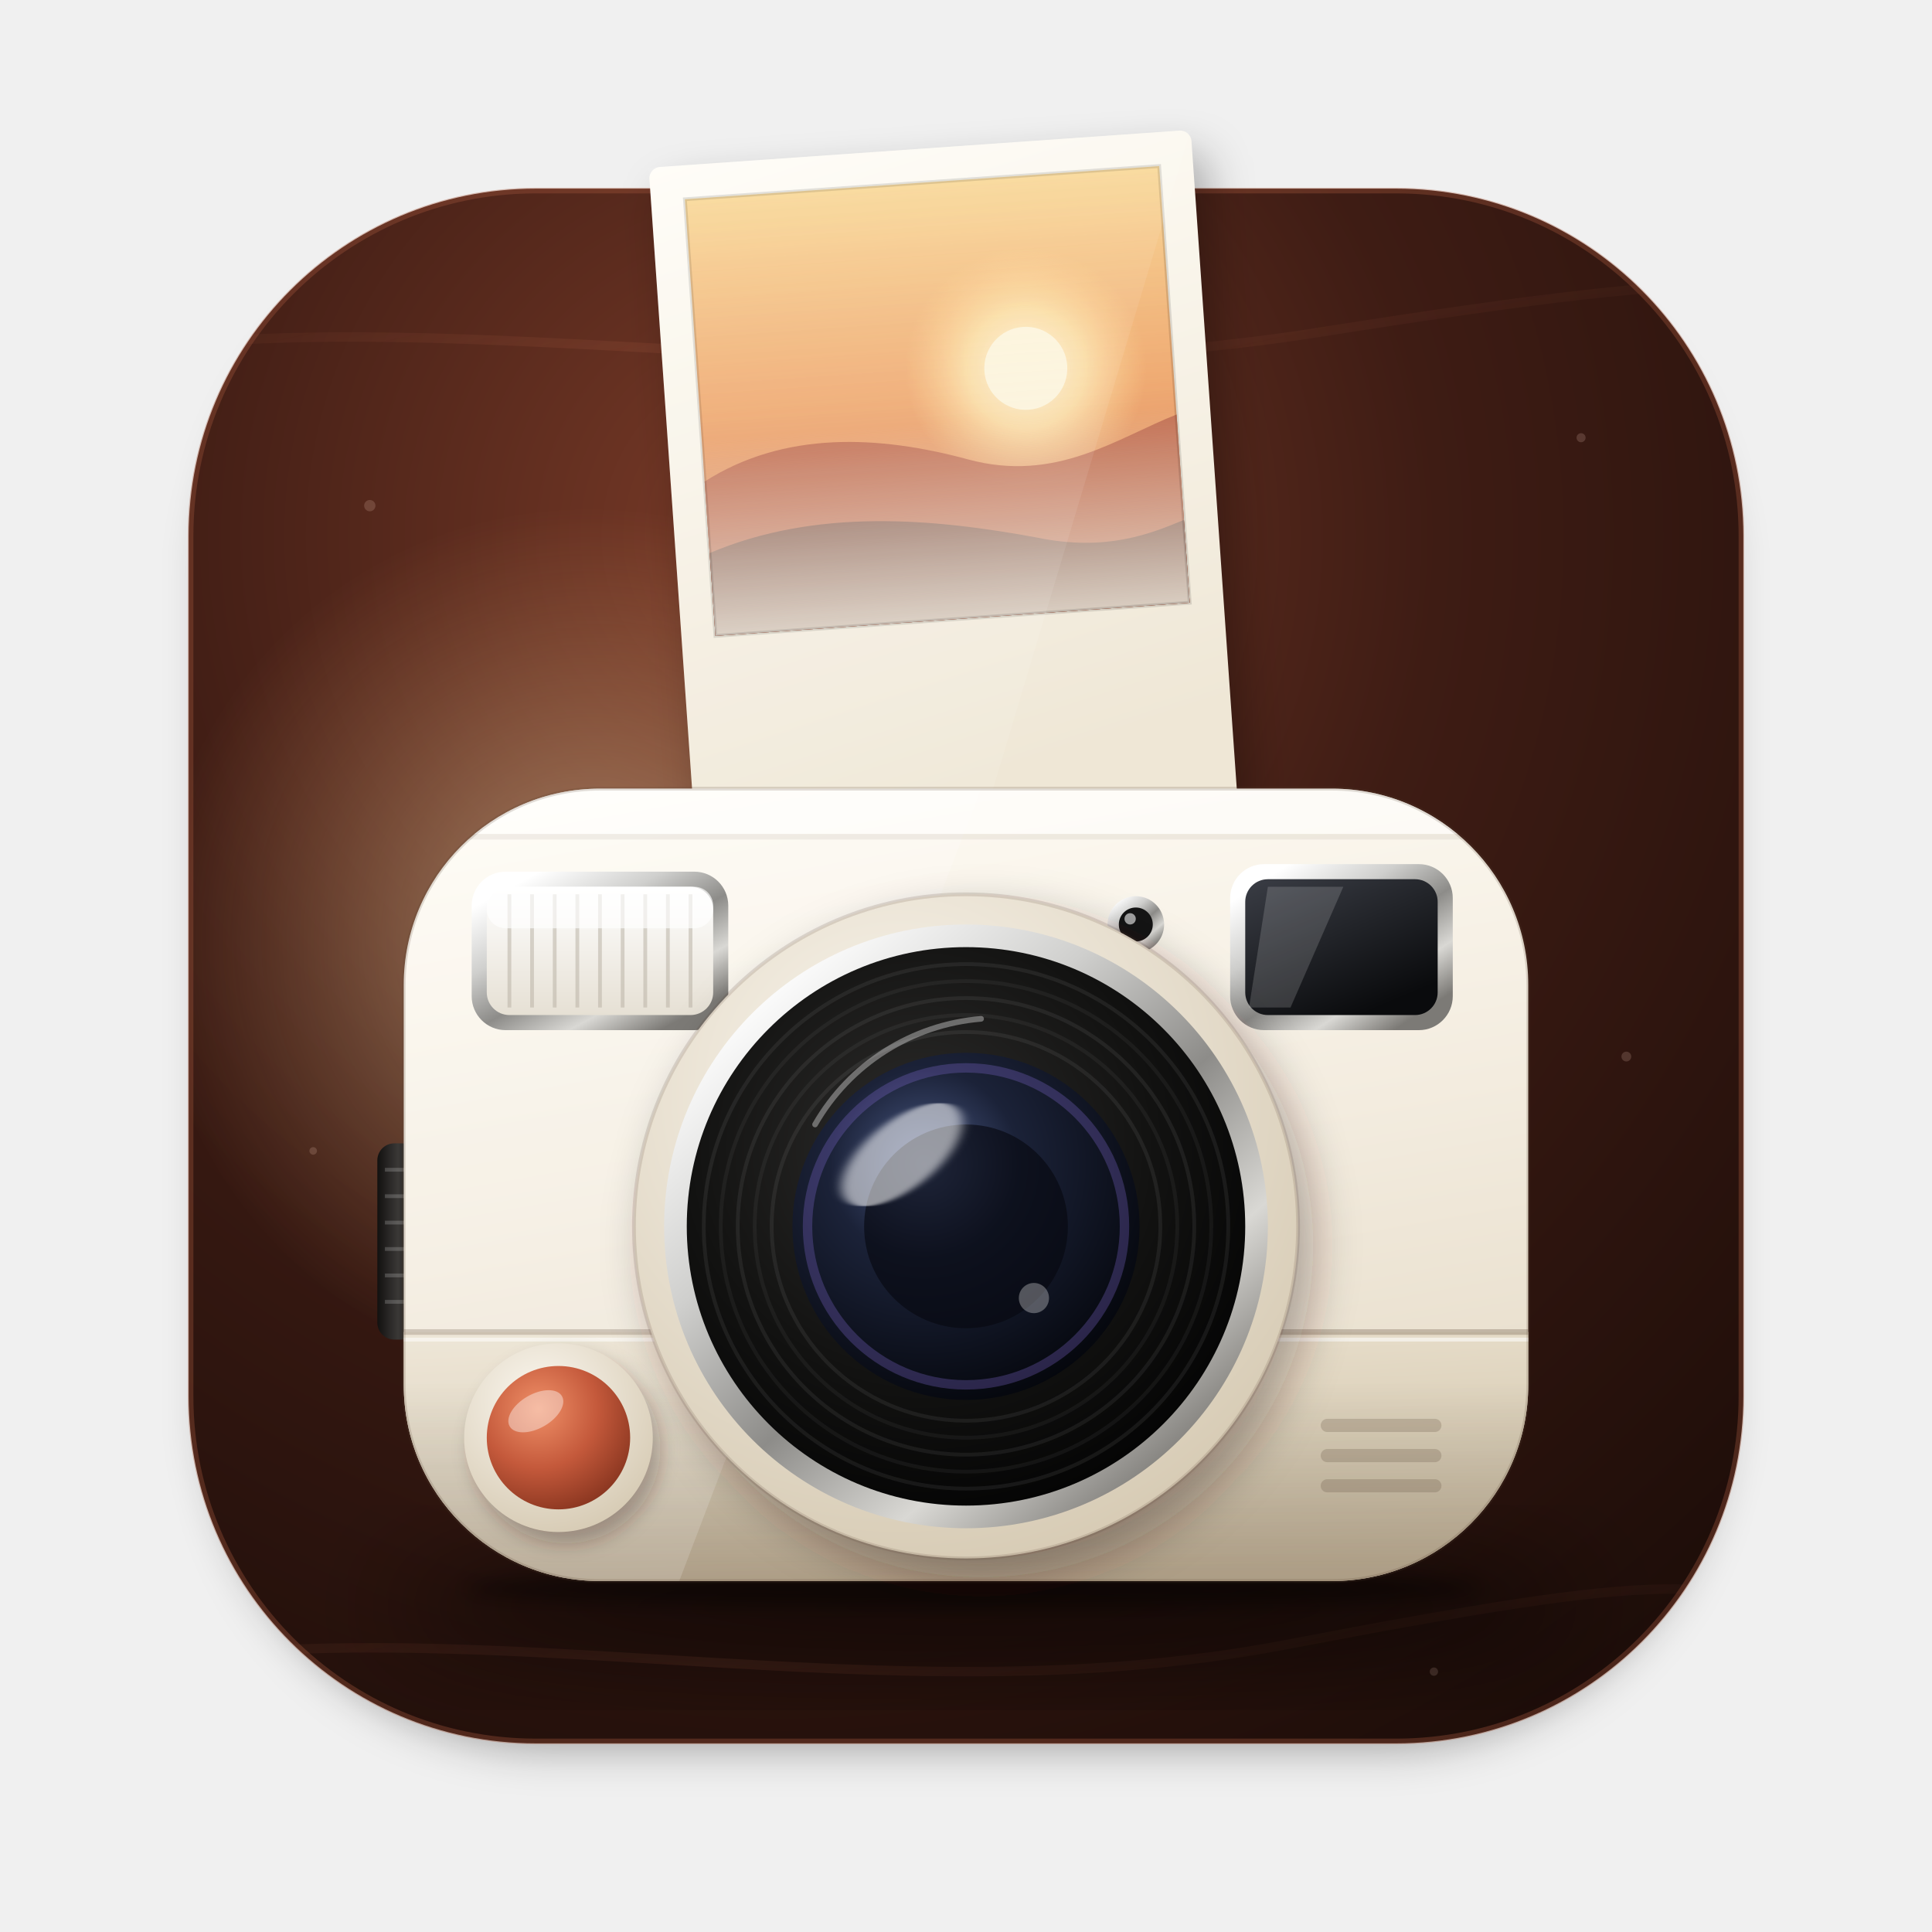
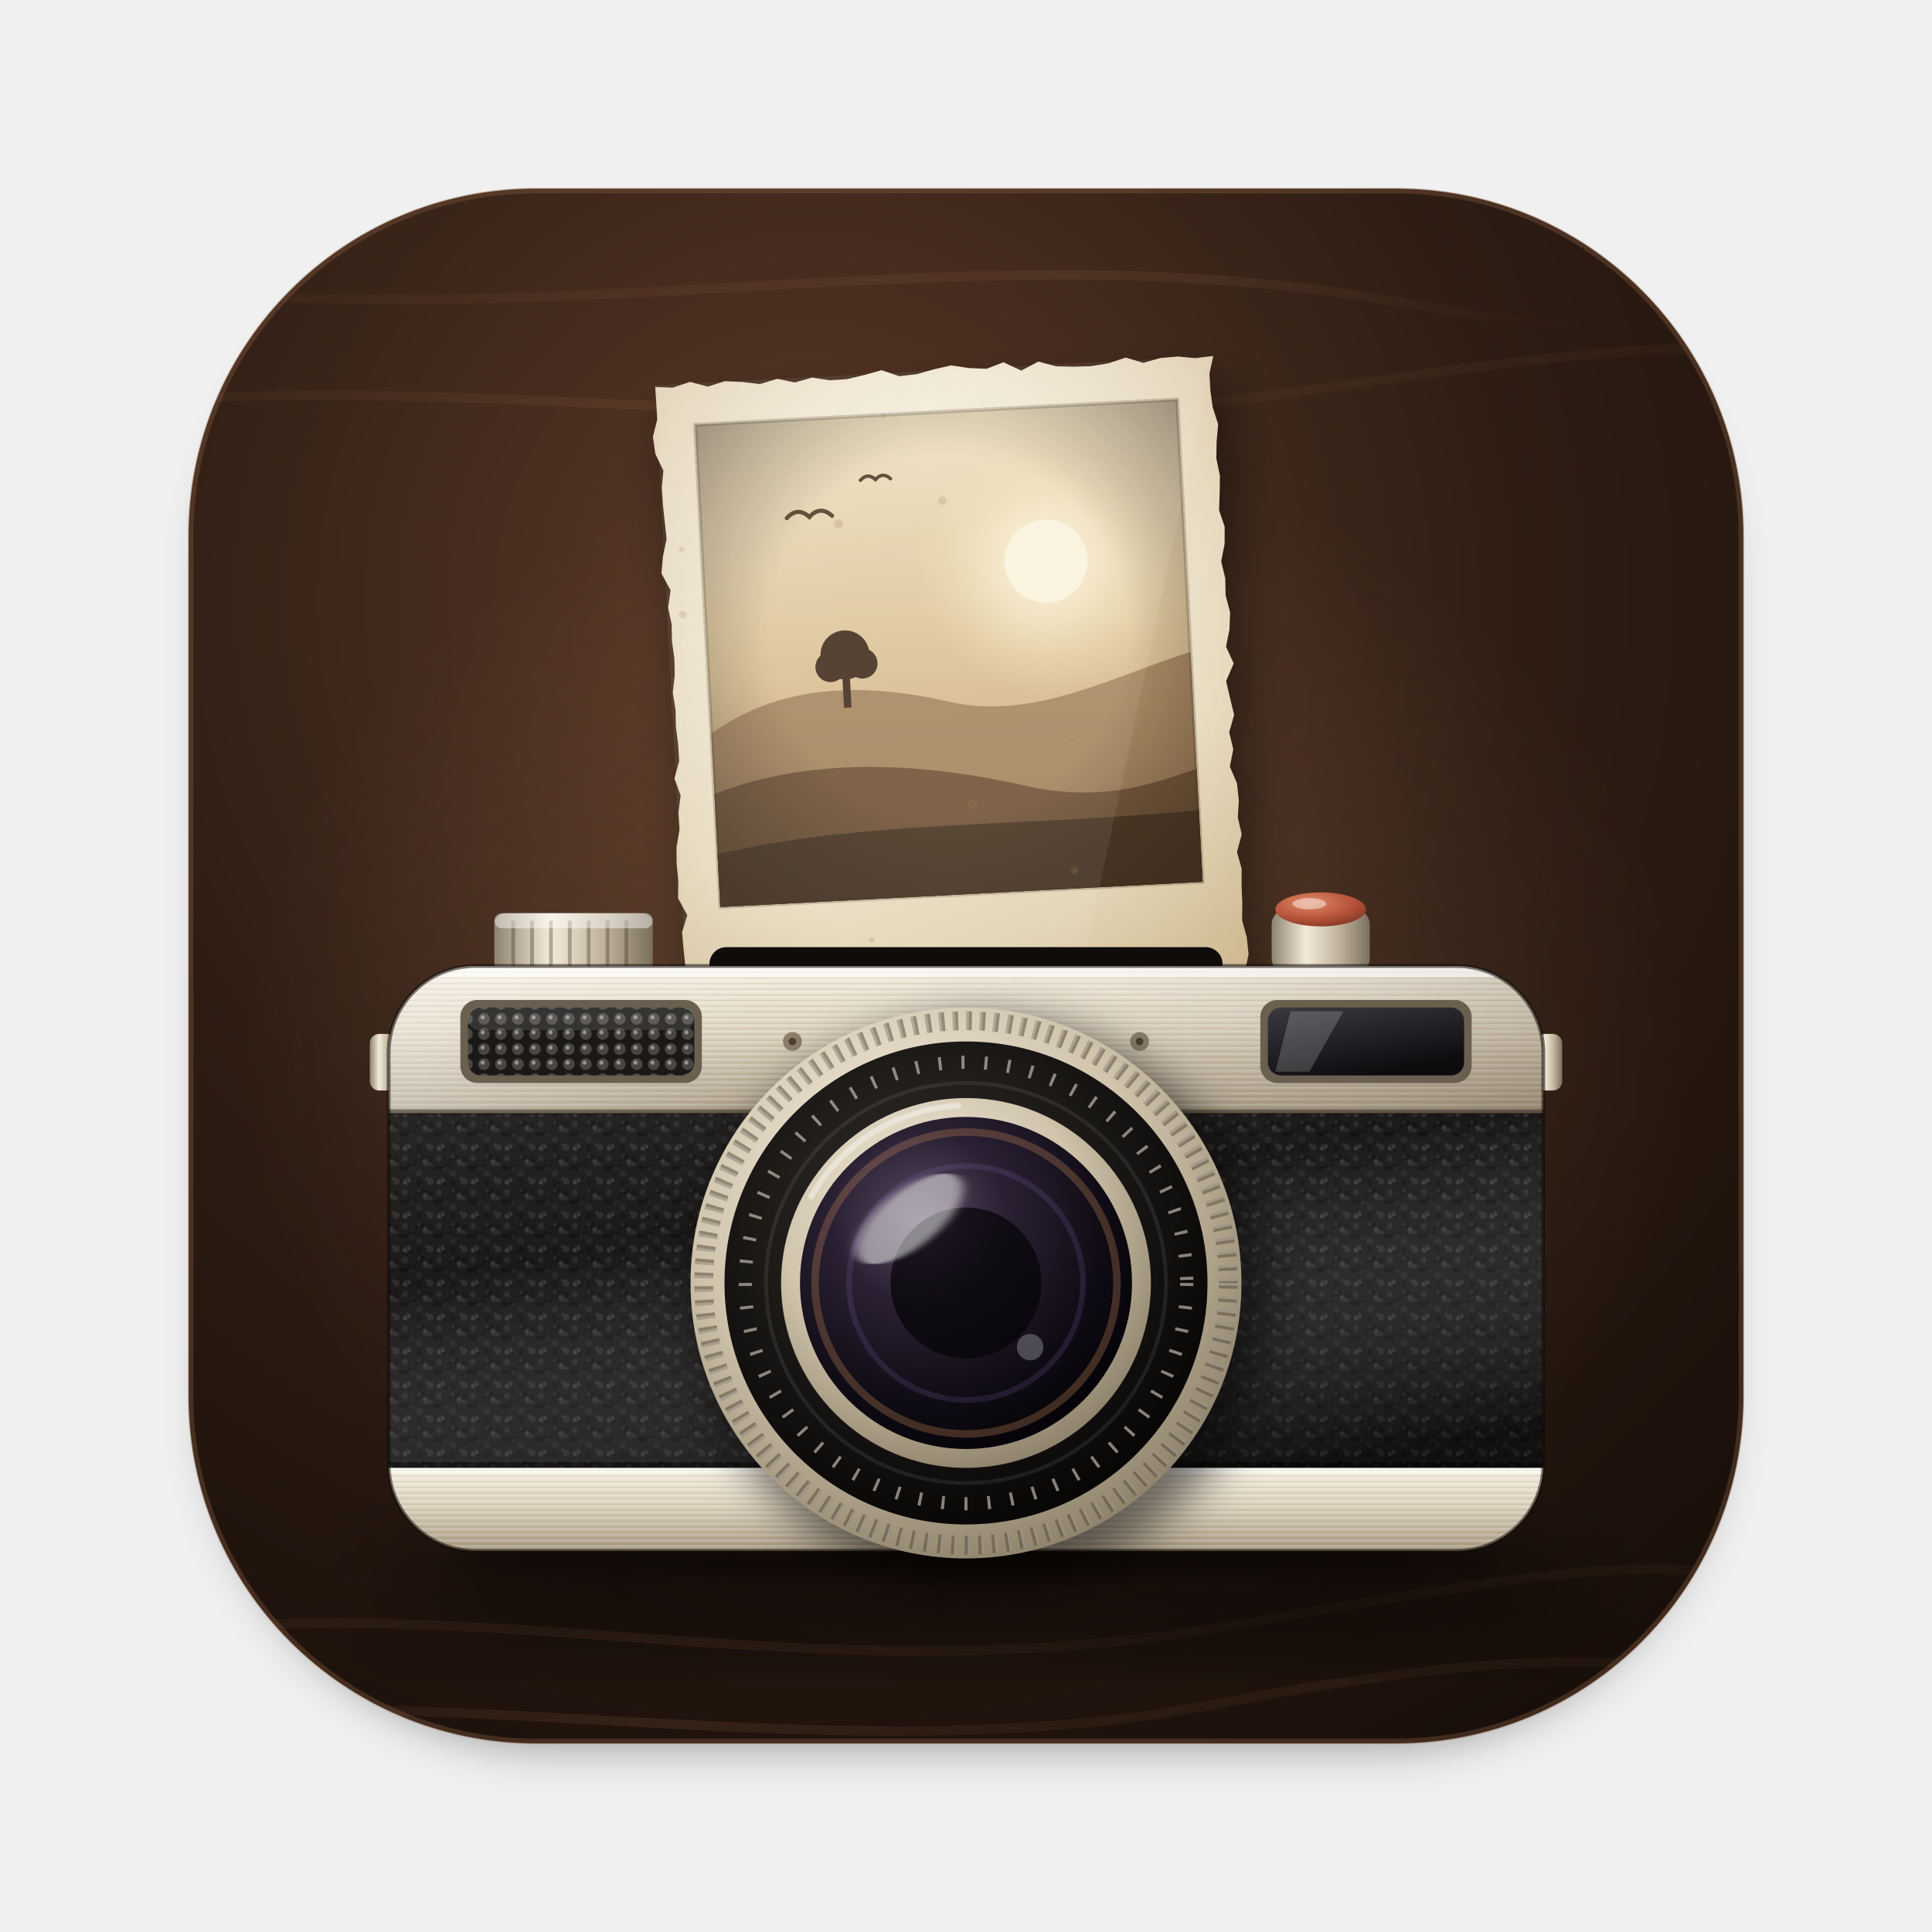
<svg xmlns="http://www.w3.org/2000/svg" viewBox="0 0 1024 1024" width="1024" height="1024">
  <defs>
-     <radialGradient id="room" cx="38%" cy="22%" r="95%">
-       <stop offset="0" stop-color="#7a3b28" />
-       <stop offset="0.45" stop-color="#3e1c14" />
-       <stop offset="1" stop-color="#1b0c08" />
-     </radialGradient>
-     <radialGradient id="flashGlow" cx="50%" cy="50%" r="50%">
-       <stop offset="0" stop-color="#fff6e4" stop-opacity="0.85" />
-       <stop offset="0.35" stop-color="#ffd9a8" stop-opacity="0.32" />
-       <stop offset="1" stop-color="#ffb980" stop-opacity="0" />
-     </radialGradient>
-     <linearGradient id="grain" x1="0" y1="0" x2="1" y2="0.2">
-       <stop offset="0" stop-color="#b8664a" stop-opacity="0" />
-       <stop offset="0.5" stop-color="#b8664a" stop-opacity="0.16" />
-       <stop offset="1" stop-color="#b8664a" stop-opacity="0" />
-     </linearGradient>
-     <linearGradient id="bodyUpper" x1="0.1" y1="0" x2="0.35" y2="1">
-       <stop offset="0" stop-color="#fffcf5" />
-       <stop offset="0.55" stop-color="#f3ecdf" />
-       <stop offset="1" stop-color="#e6dcc9" />
-     </linearGradient>
-     <linearGradient id="bodyLower" x1="0" y1="0" x2="0.2" y2="1">
-       <stop offset="0" stop-color="#ebe2d0" />
-       <stop offset="1" stop-color="#cdbfa4" />
-     </linearGradient>
-     <linearGradient id="bodyEdge" x1="0" y1="0" x2="0" y2="1">
-       <stop offset="0.75" stop-color="#000" stop-opacity="0" />
-       <stop offset="1" stop-color="#3a2418" stop-opacity="0.22" />
-     </linearGradient>
-     <linearGradient id="chrome" x1="0.15" y1="0.1" x2="0.85" y2="0.9">
-       <stop offset="0" stop-color="#ffffff" />
-       <stop offset="0.3" stop-color="#cfcfcd" />
-       <stop offset="0.55" stop-color="#8d8c89" />
-       <stop offset="0.78" stop-color="#d9d8d4" />
-       <stop offset="1" stop-color="#7c7a76" />
-     </linearGradient>
-     <radialGradient id="collar" cx="40%" cy="30%" r="75%">
-       <stop offset="0" stop-color="#fbf7ef" />
-       <stop offset="1" stop-color="#d6cab3" />
+     <radialGradient id="room" cx="40%" cy="26%" r="92%">
+       <stop offset="0" stop-color="#5c3b28" />
+       <stop offset="0.5" stop-color="#2f1d14" />
+       <stop offset="1" stop-color="#160d08" />
+     </radialGradient>
+     <linearGradient id="grain" x1="0" y1="0" x2="1" y2="0.25">
+       <stop offset="0" stop-color="#7a5236" stop-opacity="0" />
+       <stop offset="0.5" stop-color="#7a5236" stop-opacity="0.24" />
+       <stop offset="1" stop-color="#7a5236" stop-opacity="0" />
+     </linearGradient>
+     <radialGradient id="spot" cx="50%" cy="50%" r="50%">
+       <stop offset="0" stop-color="#d9a273" stop-opacity="0.22" />
+       <stop offset="1" stop-color="#d9a273" stop-opacity="0" />
+     </radialGradient>
+     <linearGradient id="champagne" x1="0" y1="0" x2="0" y2="1">
+       <stop offset="0" stop-color="#f6efe1" />
+       <stop offset="0.45" stop-color="#ddd2bd" />
+       <stop offset="1" stop-color="#a99b84" />
+     </linearGradient>
+     <linearGradient id="champagneSide" x1="0" y1="0" x2="1" y2="0">
+       <stop offset="0" stop-color="#ffffff" stop-opacity="0.35" />
+       <stop offset="0.35" stop-color="#ffffff" stop-opacity="0" />
+       <stop offset="1" stop-color="#3a2a1a" stop-opacity="0.18" />
+     </linearGradient>
+     <pattern id="brushed" width="12" height="3" patternUnits="userSpaceOnUse">
+       <rect width="12" height="1" fill="#ffffff" fill-opacity="0.16" />
+       <rect y="2" width="12" height="0.6" fill="#5a4a36" fill-opacity="0.12" />
+     </pattern>
+     <pattern id="leather" width="18" height="18" patternUnits="userSpaceOnUse">
+       <rect width="18" height="18" fill="#1c1a19" />
+       <circle cx="2.19" cy="7.96" r="0.88" fill="#ffffff" fill-opacity="0.04" />
+       <circle cx="12.05" cy="14.11" r="1.79" fill="#ffffff" fill-opacity="0.08" />
+       <circle cx="11.88" cy="2.57" r="1.77" fill="#000000" fill-opacity="0.21" />
+       <circle cx="17.15" cy="7.17" r="1.34" fill="#000000" fill-opacity="0.30" />
+       <circle cx="2.91" cy="7.77" r="1.37" fill="#ffffff" fill-opacity="0.05" />
+       <circle cx="5.73" cy="13.00" r="0.82" fill="#000000" fill-opacity="0.24" />
+       <circle cx="0.33" cy="5.97" r="1.49" fill="#000000" fill-opacity="0.19" />
+       <circle cx="17.73" cy="14.19" r="1.87" fill="#ffffff" fill-opacity="0.06" />
+       <circle cx="0.71" cy="14.02" r="1.10" fill="#ffffff" fill-opacity="0.07" />
+       <circle cx="16.41" cy="14.74" r="1.08" fill="#ffffff" fill-opacity="0.10" />
+       <circle cx="10.27" cy="12.61" r="0.90" fill="#ffffff" fill-opacity="0.08" />
+       <circle cx="7.66" cy="1.30" r="1.83" fill="#000000" fill-opacity="0.29" />
+       <circle cx="1.51" cy="15.41" r="0.87" fill="#000000" fill-opacity="0.24" />
+       <circle cx="6.10" cy="9.96" r="1.82" fill="#ffffff" fill-opacity="0.05" />
+       <circle cx="9.48" cy="4.29" r="0.92" fill="#ffffff" fill-opacity="0.04" />
+       <circle cx="3.63" cy="5.62" r="1.14" fill="#000000" fill-opacity="0.22" />
+       <circle cx="9.00" cy="3.20" r="1.18" fill="#ffffff" fill-opacity="0.06" />
+       <circle cx="0.28" cy="13.20" r="1.41" fill="#ffffff" fill-opacity="0.07" />
+       <circle cx="16.82" cy="1.91" r="1.70" fill="#ffffff" fill-opacity="0.07" />
+       <circle cx="15.02" cy="7.08" r="1.36" fill="#000000" fill-opacity="0.32" />
+       <circle cx="6.17" cy="14.98" r="1.58" fill="#000000" fill-opacity="0.24" />
+       <circle cx="6.26" cy="0.98" r="0.94" fill="#ffffff" fill-opacity="0.08" />
+       <circle cx="4.60" cy="2.94" r="0.89" fill="#000000" fill-opacity="0.30" />
+       <circle cx="12.07" cy="5.07" r="1.07" fill="#ffffff" fill-opacity="0.07" />
+       <circle cx="2.84" cy="8.02" r="1.09" fill="#000000" fill-opacity="0.32" />
+       <circle cx="9.85" cy="4.40" r="1.86" fill="#ffffff" fill-opacity="0.06" />
+     </pattern>
+     <linearGradient id="leatherShade" x1="0" y1="0" x2="0.3" y2="1">
+       <stop offset="0" stop-color="#ffffff" stop-opacity="0.10" />
+       <stop offset="0.5" stop-color="#ffffff" stop-opacity="0" />
+       <stop offset="1" stop-color="#000000" stop-opacity="0.35" />
+     </linearGradient>
+     <linearGradient id="knob" x1="0" y1="0" x2="1" y2="0">
+       <stop offset="0" stop-color="#8e836f" />
+       <stop offset="0.35" stop-color="#f3ead8" />
+       <stop offset="0.7" stop-color="#bdb19a" />
+       <stop offset="1" stop-color="#7a6f5c" />
+     </linearGradient>
+     <radialGradient id="cap" cx="38%" cy="30%" r="80%">
+       <stop offset="0" stop-color="#e08a66" />
+       <stop offset="0.6" stop-color="#b5523a" />
+       <stop offset="1" stop-color="#7c3322" />
+     </radialGradient>
+     <linearGradient id="glassDark" x1="0" y1="0" x2="0.5" y2="1">
+       <stop offset="0" stop-color="#3c3a40" />
+       <stop offset="1" stop-color="#0c0b0e" />
+     </linearGradient>
+     <pattern id="honey" width="9" height="8" patternUnits="userSpaceOnUse">
+       <rect width="9" height="8" fill="#1a1918" />
+       <circle cx="4.5" cy="4" r="3.1" fill="#4a4743" />
+       <circle cx="3.8" cy="3.2" r="1.1" fill="#d8d2c6" fill-opacity="0.55" />
+     </pattern>
+     <radialGradient id="ring" cx="40%" cy="32%" r="75%">
+       <stop offset="0" stop-color="#fbf5e8" />
+       <stop offset="0.55" stop-color="#cfc3ab" />
+       <stop offset="1" stop-color="#857963" />
    </radialGradient>
    <radialGradient id="barrel" cx="42%" cy="36%" r="70%">
-       <stop offset="0" stop-color="#2e2d2c" />
-       <stop offset="0.6" stop-color="#121211" />
-       <stop offset="1" stop-color="#030303" />
-     </radialGradient>
-     <radialGradient id="glass" cx="38%" cy="32%" r="72%">
-       <stop offset="0" stop-color="#4b5a86" />
-       <stop offset="0.38" stop-color="#1b2238" />
-       <stop offset="1" stop-color="#05070d" />
-     </radialGradient>
-     <linearGradient id="fresnel" x1="0" y1="0" x2="0" y2="1">
-       <stop offset="0" stop-color="#ffffff" />
-       <stop offset="1" stop-color="#e6e0d4" />
-     </linearGradient>
-     <linearGradient id="smoke" x1="0" y1="0" x2="0.6" y2="1">
-       <stop offset="0" stop-color="#3a3d45" />
-       <stop offset="1" stop-color="#0a0b0d" />
-     </linearGradient>
-     <radialGradient id="shutter" cx="36%" cy="30%" r="75%">
-       <stop offset="0" stop-color="#f09068" />
-       <stop offset="0.55" stop-color="#c4593b" />
-       <stop offset="1" stop-color="#8a3620" />
-     </radialGradient>
-     <linearGradient id="dial" x1="0" y1="0" x2="1" y2="0">
-       <stop offset="0" stop-color="#121110" />
-       <stop offset="0.5" stop-color="#3a3836" />
-       <stop offset="1" stop-color="#0d0c0b" />
-     </linearGradient>
-     <linearGradient id="paper" x1="0" y1="0" x2="0.2" y2="1">
-       <stop offset="0" stop-color="#fffdf7" />
-       <stop offset="1" stop-color="#efe7d6" />
-     </linearGradient>
+       <stop offset="0" stop-color="#34302c" />
+       <stop offset="0.65" stop-color="#151311" />
+       <stop offset="1" stop-color="#050404" />
+     </radialGradient>
+     <radialGradient id="glass" cx="36%" cy="30%" r="75%">
+       <stop offset="0" stop-color="#5a4a62" />
+       <stop offset="0.35" stop-color="#2a2033" />
+       <stop offset="0.75" stop-color="#0f0b14" />
+       <stop offset="1" stop-color="#050307" />
+     </radialGradient>
+     <linearGradient id="paper" x1="0" y1="0" x2="0.25" y2="1">
+       <stop offset="0" stop-color="#f6efde" />
+       <stop offset="0.7" stop-color="#ece1c8" />
+       <stop offset="1" stop-color="#dccba8" />
+     </linearGradient>
+     <radialGradient id="paperAge" cx="50%" cy="45%" r="70%">
+       <stop offset="0.55" stop-color="#b99a6a" stop-opacity="0" />
+       <stop offset="1" stop-color="#a98552" stop-opacity="0.32" />
+     </radialGradient>
    <linearGradient id="sky" x1="0" y1="0" x2="0" y2="1">
-       <stop offset="0" stop-color="#f9d896" />
-       <stop offset="0.5" stop-color="#f0a062" />
-       <stop offset="1" stop-color="#c85f3c" />
+       <stop offset="0" stop-color="#efe2c3" />
+       <stop offset="0.55" stop-color="#dbc196" />
+       <stop offset="1" stop-color="#b9946a" />
    </linearGradient>
    <radialGradient id="sun" cx="50%" cy="50%" r="50%">
-       <stop offset="0" stop-color="#fff8e2" />
-       <stop offset="0.5" stop-color="#ffe3a6" stop-opacity="0.85" />
-       <stop offset="1" stop-color="#ffd38c" stop-opacity="0" />
-     </radialGradient>
-     <linearGradient id="haze" x1="0" y1="0" x2="0" y2="1">
-       <stop offset="0" stop-color="#e9e5d8" stop-opacity="0.05" />
-       <stop offset="0.55" stop-color="#e9e5d8" stop-opacity="0.15" />
-       <stop offset="1" stop-color="#ece8dc" stop-opacity="0.85" />
-     </linearGradient>
-     <filter id="blur28" x="-30%" y="-30%" width="160%" height="160%">
-       <feGaussianBlur stdDeviation="28" />
+       <stop offset="0" stop-color="#fbf3df" />
+       <stop offset="0.45" stop-color="#f5e6c4" stop-opacity="0.8" />
+       <stop offset="1" stop-color="#efd9ad" stop-opacity="0" />
+     </radialGradient>
+     <radialGradient id="imageVignette" cx="50%" cy="46%" r="68%">
+       <stop offset="0.55" stop-color="#2e2014" stop-opacity="0" />
+       <stop offset="1" stop-color="#2e2014" stop-opacity="0.45" />
+     </radialGradient>
+     <filter id="blur26" x="-30%" y="-30%" width="160%" height="160%">
+       <feGaussianBlur stdDeviation="26" />
    </filter>
    <filter id="blur12" x="-30%" y="-30%" width="160%" height="160%">
      <feGaussianBlur stdDeviation="12" />
    </filter>
-     <filter id="blur5" x="-30%" y="-30%" width="160%" height="160%">
-       <feGaussianBlur stdDeviation="5" />
+     <filter id="blur6" x="-30%" y="-30%" width="160%" height="160%">
+       <feGaussianBlur stdDeviation="6" />
    </filter>
    <filter id="blur2" x="-30%" y="-30%" width="160%" height="160%">
      <feGaussianBlur stdDeviation="2" />
    </filter>
    <clipPath id="tileClip">
      <rect id="tileClipRect" x="100" y="100" width="824" height="824" rx="184" />
    </clipPath>
    <clipPath id="bodyClip">
-       <rect x="214" y="418" width="596" height="420" rx="104" />
+       <rect x="206" y="512" width="612" height="310" rx="46" />
    </clipPath>
-     <clipPath id="printWindow">
-       <rect x="386" y="96" width="252" height="232" />
+     <clipPath id="imageClip">
+       <rect x="384" y="218" width="256" height="256" />
    </clipPath>
  </defs>
  <rect id="tileShadow" x="112" y="126" width="800" height="800" rx="180" fill="#000" fill-opacity="0.35" filter="url(#blur12)" />
  <rect id="tileBg" x="100" y="100" width="824" height="824" rx="184" fill="url(#room)" />
  <g clip-path="url(#tileClip)">
    <g fill="none" stroke="url(#grain)" stroke-width="5" stroke-linecap="round">
-       <path d="M60 186 C260 160 460 214 700 176 S940 150 1000 170" />
-       <path d="M60 884 C250 850 470 912 680 872 S900 836 1000 862" />
+       <path d="M60 150 C300 180 520 120 740 160 S940 140 1000 170" />
+       <path d="M60 214 C260 196 470 240 700 206 S920 186 1000 204" />
+       <path d="M60 868 C260 840 430 900 650 862 S900 820 1000 860" />
+       <path d="M60 912 C240 890 450 940 640 904 S880 880 1000 900" />
    </g>
-     <g fill="#f6d2bd" fill-opacity="0.18">
-       <circle cx="196" cy="268" r="3" />
-       <circle cx="838" cy="232" r="2.4" />
-       <circle cx="166" cy="610" r="2" />
-       <circle cx="862" cy="560" r="2.6" />
-       <circle cx="760" cy="886" r="2.2" />
+     <ellipse cx="512" cy="560" rx="380" ry="330" fill="url(#spot)" />
+     <ellipse cx="520" cy="842" rx="320" ry="30" fill="#000" fill-opacity="0.6" filter="url(#blur26)" />
+     <ellipse cx="514" cy="826" rx="280" ry="9" fill="#000" fill-opacity="0.5" filter="url(#blur6)" />
+   </g>
+   <rect id="tileStroke" x="101" y="101" width="822" height="822" rx="183" fill="none" stroke="#8a5f42" stroke-opacity="0.35" stroke-width="3" />
+   <g transform="rotate(-3 512 520)">
+     <path d="M370.0 211.2 L379.2 211.2 L388.5 210.5 L397.8 210.7 L407.0 209.0 L416.2 211.0 L425.5 211.4 L434.8 208.6 L444.0 209.9 L453.2 211.1 L462.5 209.9 L471.8 211.4 L481.0 209.9 L490.2 208.6 L499.5 208.9 L508.8 209.4 L518.0 210.7 L527.2 210.4 L536.5 211.0 L545.8 209.2 L555.0 209.9 L564.2 209.2 L573.5 210.5 L582.8 210.8 L592.0 209.1 L601.2 208.5 L610.5 208.9 L619.8 209.1 L629.0 209.0 L638.2 209.3 L647.5 210.8 L656.8 209.9 L665.6 210.0 L664.6 219.1 L664.6 228.1 L665.3 237.2 L665.3 246.3 L666.6 255.4 L667.4 264.4 L665.8 273.5 L667.3 282.6 L667.5 291.7 L667.4 300.7 L665.6 309.8 L665.2 318.9 L665.2 328.0 L665.1 337.0 L665.1 346.1 L666.4 355.2 L667.2 364.2 L667.0 373.3 L665.9 382.4 L666.5 391.5 L666.9 400.5 L664.8 409.6 L666.5 418.7 L667.2 427.8 L666.8 436.8 L666.8 445.9 L665.9 455.0 L665.0 464.0 L666.9 473.1 L665.5 482.2 L666.9 491.3 L667.4 500.3 L665.7 509.4 L665.7 518.5 L667.3 527.6 L666.7 536.6 L665.0 545.7 L664.9 554.8 L665.0 563.9 L667.2 572.9 L666.0 582.9 L656.8 580.9 L647.5 583.0 L638.2 583.4 L629.0 582.5 L619.8 581.6 L610.5 582.1 L601.2 580.9 L592.0 580.5 L582.8 583.4 L573.5 582.4 L564.2 582.1 L555.0 583.3 L545.8 581.8 L536.5 583.1 L527.2 583.0 L518.0 581.1 L508.8 581.3 L499.5 581.4 L490.2 581.2 L481.0 582.3 L471.8 581.3 L462.5 581.8 L453.2 580.9 L444.0 583.2 L434.8 581.6 L425.5 581.9 L416.2 582.3 L407.0 583.2 L397.8 581.8 L388.5 583.3 L379.2 582.0 L369.9 582.0 L369.9 572.9 L371.4 563.9 L370.2 554.8 L371.0 545.7 L371.5 536.6 L369.1 527.6 L371.0 518.5 L370.1 509.4 L369.3 500.3 L369.8 491.3 L370.5 482.2 L369.9 473.1 L369.8 464.0 L369.1 455.0 L371.2 445.9 L369.8 436.8 L370.8 427.8 L370.7 418.7 L369.2 409.6 L370.0 400.5 L369.8 391.5 L369.2 382.4 L368.8 373.3 L370.2 364.2 L369.7 355.2 L370.0 346.1 L370.0 337.0 L369.4 328.0 L370.1 318.9 L369.9 309.8 L370.1 300.7 L368.7 291.7 L369.4 282.6 L368.9 273.5 L368.7 264.4 L370.7 255.4 L369.8 246.3 L368.7 237.2 L369.0 228.1 L371.1 219.1 Z" fill="#000" fill-opacity="0.45" filter="url(#blur12)" />
+     <path d="M364.0 196.9 L373.2 197.8 L382.5 195.2 L391.8 198.2 L401.0 195.8 L410.2 196.7 L419.5 198.3 L428.8 196.0 L438.0 198.4 L447.2 196.3 L456.5 198.2 L465.8 198.1 L475.0 196.4 L484.2 194.3 L493.5 198.0 L502.8 197.4 L512.0 195.3 L521.2 193.7 L530.5 195.6 L539.8 196.5 L549.0 193.5 L558.2 198.4 L567.5 194.1 L576.8 197.1 L586.0 197.8 L595.2 198.0 L604.5 197.0 L613.8 194.4 L623.0 197.7 L632.2 195.6 L641.5 195.3 L650.8 196.7 L660.2 196.0 L657.7 205.1 L657.7 214.1 L658.5 223.2 L660.9 232.3 L659.6 241.4 L659.0 250.4 L660.4 259.5 L659.8 268.6 L659.0 277.7 L661.5 286.7 L661.0 295.8 L658.7 304.9 L660.4 314.0 L660.1 323.0 L662.0 332.1 L661.2 341.2 L658.9 350.2 L662.5 359.3 L658.0 368.4 L659.6 377.5 L661.3 386.5 L658.2 395.6 L659.9 404.7 L657.6 413.8 L660.9 422.8 L661.4 431.9 L660.4 441.0 L662.0 450.0 L659.0 459.1 L661.0 468.2 L660.5 477.3 L660.4 486.3 L659.8 495.4 L661.8 504.5 L662.3 513.6 L659.9 522.6 L660.9 531.7 L657.7 540.8 L661.0 549.9 L660.8 558.9 L660.0 570.6 L650.8 569.7 L641.5 566.9 L632.2 567.4 L623.0 568.9 L613.8 565.5 L604.5 567.8 L595.2 566.3 L586.0 566.0 L576.8 565.7 L567.5 569.4 L558.2 566.1 L549.0 566.7 L539.8 567.4 L530.5 569.9 L521.2 565.8 L512.0 567.7 L502.8 568.3 L493.5 570.0 L484.2 569.7 L475.0 569.9 L465.8 566.8 L456.5 567.6 L447.2 567.3 L438.0 570.0 L428.8 570.4 L419.5 566.2 L410.2 566.3 L401.0 566.6 L391.8 566.6 L382.5 567.9 L373.2 568.5 L365.2 568.0 L366.6 558.9 L364.4 549.9 L364.7 540.8 L363.7 531.7 L361.6 522.6 L363.0 513.6 L363.9 504.5 L363.4 495.4 L363.1 486.3 L366.3 477.3 L361.9 468.2 L362.5 459.1 L362.1 450.0 L362.5 441.0 L364.6 431.9 L364.5 422.8 L366.1 413.8 L363.3 404.7 L366.3 395.6 L366.2 386.5 L365.5 377.5 L365.8 368.4 L364.8 359.3 L366.3 350.2 L366.6 341.2 L365.8 332.1 L366.1 323.0 L364.7 314.0 L366.5 304.9 L362.1 295.8 L363.4 286.7 L365.8 277.7 L365.3 268.6 L364.8 259.5 L364.7 250.4 L366.0 241.4 L362.2 232.3 L361.4 223.2 L364.2 214.1 L364.1 205.1 Z" fill="url(#paper)" />
+     <path d="M364.0 196.9 L373.2 197.8 L382.5 195.2 L391.8 198.2 L401.0 195.8 L410.2 196.7 L419.5 198.3 L428.8 196.0 L438.0 198.4 L447.2 196.3 L456.5 198.2 L465.8 198.1 L475.0 196.4 L484.2 194.3 L493.5 198.0 L502.8 197.4 L512.0 195.3 L521.2 193.7 L530.5 195.6 L539.8 196.5 L549.0 193.5 L558.2 198.4 L567.5 194.1 L576.8 197.1 L586.0 197.8 L595.2 198.0 L604.5 197.0 L613.8 194.4 L623.0 197.7 L632.2 195.6 L641.5 195.3 L650.8 196.7 L660.2 196.0 L657.7 205.1 L657.7 214.1 L658.5 223.2 L660.9 232.3 L659.6 241.4 L659.0 250.4 L660.4 259.5 L659.8 268.6 L659.0 277.7 L661.5 286.7 L661.0 295.8 L658.7 304.9 L660.4 314.0 L660.1 323.0 L662.0 332.1 L661.2 341.2 L658.9 350.2 L662.5 359.3 L658.0 368.4 L659.6 377.5 L661.3 386.5 L658.2 395.6 L659.9 404.7 L657.6 413.8 L660.9 422.8 L661.4 431.9 L660.4 441.0 L662.0 450.0 L659.0 459.1 L661.0 468.2 L660.5 477.3 L660.4 486.3 L659.8 495.4 L661.8 504.5 L662.3 513.6 L659.9 522.6 L660.9 531.7 L657.7 540.8 L661.0 549.9 L660.8 558.9 L660.0 570.6 L650.8 569.7 L641.5 566.9 L632.2 567.4 L623.0 568.9 L613.8 565.5 L604.5 567.8 L595.2 566.3 L586.0 566.0 L576.8 565.7 L567.5 569.4 L558.2 566.1 L549.0 566.7 L539.8 567.4 L530.5 569.9 L521.2 565.8 L512.0 567.7 L502.8 568.3 L493.5 570.0 L484.2 569.7 L475.0 569.9 L465.8 566.8 L456.5 567.6 L447.2 567.3 L438.0 570.0 L428.8 570.4 L419.5 566.2 L410.2 566.3 L401.0 566.6 L391.8 566.6 L382.5 567.9 L373.2 568.5 L365.2 568.0 L366.6 558.9 L364.4 549.9 L364.7 540.8 L363.7 531.7 L361.6 522.6 L363.0 513.6 L363.9 504.5 L363.4 495.4 L363.1 486.3 L366.3 477.3 L361.9 468.2 L362.5 459.1 L362.1 450.0 L362.5 441.0 L364.6 431.9 L364.5 422.8 L366.1 413.8 L363.3 404.7 L366.3 395.6 L366.2 386.5 L365.5 377.5 L365.8 368.4 L364.8 359.3 L366.3 350.2 L366.6 341.2 L365.8 332.1 L366.1 323.0 L364.7 314.0 L366.5 304.9 L362.1 295.8 L363.4 286.7 L365.8 277.7 L365.3 268.6 L364.8 259.5 L364.7 250.4 L366.0 241.4 L362.2 232.3 L361.4 223.2 L364.2 214.1 L364.1 205.1 Z" fill="url(#paperAge)" />
+     <g clip-path="url(#imageClip)">
+       <rect x="384" y="218" width="256" height="256" fill="url(#sky)" />
+       <circle cx="566" cy="300" r="70" fill="url(#sun)" />
+       <circle cx="566" cy="300" r="22" fill="#fbf3df" />
+       <path d="M384 382 C424 356 470 360 512 372 C556 384 600 362 640 352 L640 474 L384 474 Z" fill="#a1825d" fill-opacity="0.85" />
+       <path d="M384 414 C438 396 498 404 548 418 C590 430 618 420 640 414 L640 474 L384 474 Z" fill="#76593d" />
+       <path d="M384 446 C460 432 540 440 640 436 L640 474 L384 474 Z" fill="#4f3b28" />
+       <rect x="455" y="350" width="4" height="22" fill="#4a3624" />
+       <circle cx="457" cy="344" r="13" fill="#4a3624" />
+       <circle cx="449" cy="350" r="8" fill="#4a3624" />
+       <circle cx="466" cy="349" r="8" fill="#4a3624" />
+       <path d="M430 270 q6 -6 12 0 q6 -6 12 0" fill="none" stroke="#5a4430" stroke-width="2.2" stroke-linecap="round" />
+       <path d="M470 252 q4 -4 8 0 q4 -4 8 0" fill="none" stroke="#5a4430" stroke-width="1.8" stroke-linecap="round" />
+       <rect x="384" y="218" width="256" height="256" fill="url(#imageVignette)" />
    </g>
-     <circle cx="312" cy="500" r="230" fill="url(#flashGlow)" />
-     <ellipse cx="524" cy="852" rx="318" ry="34" fill="#000" fill-opacity="0.55" filter="url(#blur28)" />
-     <ellipse cx="516" cy="842" rx="270" ry="10" fill="#000" fill-opacity="0.45" filter="url(#blur5)" />
-   </g>
-   <rect id="tileStroke" x="101" y="101" width="822" height="822" rx="183" fill="none" stroke="#a5583e" stroke-opacity="0.35" stroke-width="3" />
-   <rect x="372" y="402" width="280" height="26" rx="13" fill="#1d1612" />
-   <g transform="rotate(-4 512 430)">
-     <rect x="378" y="90" width="282" height="356" rx="6" fill="#000" fill-opacity="0.35" filter="url(#blur12)" />
-     <rect x="368" y="78" width="288" height="360" rx="6" fill="url(#paper)" />
-     <g clip-path="url(#printWindow)">
-       <rect x="386" y="96" width="252" height="232" fill="url(#sky)" />
-       <circle cx="560" cy="198" r="64" fill="url(#sun)" />
-       <circle cx="560" cy="198" r="22" fill="#fff6dc" />
-       <path d="M386 246 C430 222 480 228 526 244 C572 260 606 238 638 228 L638 328 L386 328 Z" fill="#b8573a" fill-opacity="0.9" />
-       <path d="M386 284 C444 264 506 274 560 288 C596 298 620 290 638 284 L638 328 L386 328 Z" fill="#6e3527" />
-       <rect x="386" y="96" width="252" height="232" fill="url(#haze)" />
+     <rect x="384" y="218" width="256" height="256" fill="none" stroke="#3a2a1a" stroke-opacity="0.22" stroke-width="2" />
+     <g fill="#9c7a4e" fill-opacity="0.22">
+       <circle cx="372.3" cy="318.2" r="2.1" />
+       <circle cx="512.8" cy="265.1" r="2.2" />
+       <circle cx="373.4" cy="283.7" r="1.4" />
+       <circle cx="483.9" cy="218.3" r="1.2" />
+       <circle cx="457.2" cy="274.4" r="2.4" />
+       <circle cx="520.2" cy="426.7" r="2.5" />
+       <circle cx="572.5" cy="464.5" r="2.0" />
+       <circle cx="463.3" cy="495.5" r="1.5" />
+       <circle cx="574.8" cy="395.1" r="1.3" />
    </g>
-     <rect x="386" y="96" width="252" height="232" fill="none" stroke="#000" stroke-opacity="0.12" stroke-width="2" />
-     <path d="M368 78 L656 78 L520 438 L368 438 Z" fill="#fff" fill-opacity="0.08" />
-   </g>
-   <rect x="200" y="606" width="22" height="104" rx="9" fill="url(#dial)" />
-   <g stroke="#ffffff" stroke-opacity="0.18" stroke-width="2">
-     <path d="M204 620 L218 620" />
-     <path d="M204 634 L218 634" />
-     <path d="M204 648 L218 648" />
-     <path d="M204 662 L218 662" />
-     <path d="M204 676 L218 676" />
-     <path d="M204 690 L218 690" />
-   </g>
-   <rect x="214" y="418" width="596" height="420" rx="104" fill="url(#bodyUpper)" />
+     <path d="M364 196 L660 196 L560 568 L364 568 Z" fill="#ffffff" fill-opacity="0.07" />
+   </g>
+   <rect x="262" y="484" width="84" height="32" rx="6" fill="url(#knob)" />
+   <g stroke="#3a3024" stroke-opacity="0.35" stroke-width="2">
+     <path d="M272 488 L272 512" />
+     <path d="M282 488 L282 512" />
+     <path d="M292 488 L292 512" />
+     <path d="M302 488 L302 512" />
+     <path d="M312 488 L312 512" />
+     <path d="M322 488 L322 512" />
+     <path d="M332 488 L332 512" />
+   </g>
+   <rect x="262" y="484" width="84" height="8" rx="4" fill="#ffffff" fill-opacity="0.45" />
+   <rect x="674" y="482" width="52" height="34" rx="8" fill="url(#knob)" />
+   <ellipse cx="700" cy="482" rx="24" ry="9" fill="url(#cap)" />
+   <ellipse cx="694" cy="479" rx="9" ry="3" fill="#ffffff" fill-opacity="0.45" />
+   <rect x="376" y="502" width="272" height="18" rx="9" fill="#0f0c0a" />
+   <rect x="196" y="548" width="14" height="30" rx="5" fill="url(#knob)" />
+   <rect x="814" y="548" width="14" height="30" rx="5" fill="url(#knob)" />
+   <rect x="206" y="512" width="612" height="310" rx="46" fill="url(#leather)" />
  <g clip-path="url(#bodyClip)">
-     <rect x="214" y="706" width="596" height="140" fill="url(#bodyLower)" />
-     <path d="M214 706 L810 706" stroke="#5a4433" stroke-opacity="0.28" stroke-width="3" />
-     <path d="M214 710 L810 710" stroke="#ffffff" stroke-opacity="0.55" stroke-width="2" />
-     <rect x="214" y="418" width="596" height="420" fill="url(#bodyEdge)" />
-     <path d="M214 418 L520 418 L360 838 L214 838 Z" fill="#fff" fill-opacity="0.16" />
-     <rect x="214" y="418" width="596" height="24" fill="#ffffff" fill-opacity="0.55" />
-     <rect x="214" y="442" width="596" height="3" fill="#5a4433" fill-opacity="0.08" />
-   </g>
-   <rect x="214" y="418" width="596" height="420" rx="104" fill="none" stroke="#5a4433" stroke-opacity="0.18" stroke-width="2" />
-   <rect x="250" y="462" width="136" height="84" rx="18" fill="url(#chrome)" />
-   <rect x="258" y="470" width="120" height="68" rx="12" fill="url(#fresnel)" />
-   <g stroke="#b9b2a5" stroke-opacity="0.55" stroke-width="2">
-     <path d="M270 474 L270 534" />
-     <path d="M282 474 L282 534" />
-     <path d="M294 474 L294 534" />
-     <path d="M306 474 L306 534" />
-     <path d="M318 474 L318 534" />
-     <path d="M330 474 L330 534" />
-     <path d="M342 474 L342 534" />
-     <path d="M354 474 L354 534" />
-     <path d="M366 474 L366 534" />
-   </g>
-   <rect x="258" y="470" width="120" height="22" rx="10" fill="#ffffff" fill-opacity="0.65" />
-   <circle cx="602" cy="490" r="15" fill="url(#chrome)" />
-   <circle cx="602" cy="490" r="9" fill="#141414" />
-   <circle cx="599" cy="487" r="3" fill="#ffffff" fill-opacity="0.6" />
-   <rect x="652" y="458" width="118" height="88" rx="18" fill="url(#chrome)" />
-   <rect x="660" y="466" width="102" height="72" rx="12" fill="url(#smoke)" />
-   <path d="M672 470 L712 470 L684 534 L662 534 Z" fill="#ffffff" fill-opacity="0.16" />
-   <circle cx="520" cy="660" r="176" fill="#3a2418" fill-opacity="0.35" filter="url(#blur12)" />
-   <circle cx="512" cy="650" r="176" fill="url(#collar)" />
-   <circle cx="512" cy="650" r="176" fill="none" stroke="#5a4433" stroke-opacity="0.16" stroke-width="2" />
-   <circle cx="512" cy="650" r="160" fill="url(#chrome)" />
-   <circle cx="512" cy="650" r="148" fill="url(#barrel)" />
-   <g fill="none" stroke="#ffffff" stroke-width="2">
-     <circle cx="512" cy="650" r="139" stroke-opacity="0.07" />
-     <circle cx="512" cy="650" r="130" stroke-opacity="0.05" />
-     <circle cx="512" cy="650" r="121" stroke-opacity="0.07" />
-     <circle cx="512" cy="650" r="112" stroke-opacity="0.05" />
-     <circle cx="512" cy="650" r="103" stroke-opacity="0.07" />
-   </g>
-   <circle cx="512" cy="650" r="92" fill="url(#glass)" />
-   <circle cx="512" cy="650" r="84" fill="none" stroke="#8a6fe0" stroke-opacity="0.28" stroke-width="5" />
-   <circle cx="512" cy="650" r="54" fill="#070910" fill-opacity="0.65" />
-   <ellipse cx="478" cy="612" rx="38" ry="18" transform="rotate(-38 478 612)" fill="#ffffff" fill-opacity="0.55" filter="url(#blur2)" />
-   <circle cx="548" cy="688" r="8" fill="#ffffff" fill-opacity="0.3" />
-   <path d="M432 596 A112 112 0 0 1 520 540" fill="none" stroke="#ffffff" stroke-opacity="0.35" stroke-width="3" stroke-linecap="round" />
-   <circle cx="300" cy="768" r="50" fill="#3a2418" fill-opacity="0.3" filter="url(#blur5)" />
-   <circle cx="296" cy="762" r="50" fill="url(#collar)" />
-   <circle cx="296" cy="762" r="38" fill="url(#shutter)" />
-   <ellipse cx="284" cy="748" rx="16" ry="9" transform="rotate(-30 284 748)" fill="#ffffff" fill-opacity="0.4" />
-   <g fill="#5a4433" fill-opacity="0.22">
-     <rect x="700" y="752" width="64" height="7" rx="3.5" />
-     <rect x="700" y="768" width="64" height="7" rx="3.5" />
-     <rect x="700" y="784" width="64" height="7" rx="3.5" />
-   </g>
+     <rect x="206" y="512" width="612" height="310" fill="url(#leatherShade)" />
+     <rect x="206" y="512" width="612" height="78" fill="url(#champagne)" />
+     <rect x="206" y="512" width="612" height="78" fill="url(#brushed)" />
+     <rect x="206" y="512" width="612" height="78" fill="url(#champagneSide)" />
+     <rect x="206" y="512" width="612" height="6" fill="#ffffff" fill-opacity="0.6" />
+     <rect x="206" y="588" width="612" height="3" fill="#1a120c" fill-opacity="0.5" />
+     <rect x="206" y="778" width="612" height="44" fill="url(#champagne)" />
+     <rect x="206" y="778" width="612" height="44" fill="url(#brushed)" />
+     <rect x="206" y="778" width="612" height="3" fill="#ffffff" fill-opacity="0.55" />
+     <rect x="206" y="775" width="612" height="3" fill="#000" fill-opacity="0.45" />
+   </g>
+   <rect x="206" y="512" width="612" height="310" rx="46" fill="none" stroke="#120c08" stroke-opacity="0.55" stroke-width="2" />
+   <rect x="244" y="530" width="128" height="44" rx="9" fill="#6b604f" />
+   <rect x="248" y="534" width="120" height="36" rx="7" fill="url(#honey)" />
+   <rect x="248" y="534" width="120" height="12" rx="6" fill="#ffffff" fill-opacity="0.12" />
+   <rect x="668" y="530" width="112" height="44" rx="9" fill="#6b604f" />
+   <rect x="672" y="534" width="104" height="36" rx="7" fill="url(#glassDark)" />
+   <path d="M684 536 L712 536 L694 568 L676 568 Z" fill="#ffffff" fill-opacity="0.18" />
+   <circle cx="420" cy="552" r="5" fill="#8c806b" />
+   <circle cx="420" cy="552" r="2" fill="#4c4234" />
+   <circle cx="604" cy="552" r="5" fill="#8c806b" />
+   <circle cx="604" cy="552" r="2" fill="#4c4234" />
+   <circle cx="520" cy="690" r="150" fill="#000" fill-opacity="0.55" filter="url(#blur12)" />
+   <circle cx="512" cy="680" r="146" fill="url(#ring)" />
+   <circle cx="512" cy="680" r="139" fill="none" stroke="#5a4e3c" stroke-opacity="0.55" stroke-width="10" stroke-dasharray="3 4.2" />
+   <circle cx="512" cy="680" r="139" fill="none" stroke="#ffffff" stroke-opacity="0.25" stroke-width="10" stroke-dasharray="1.4 5.8" />
+   <circle cx="512" cy="680" r="128" fill="url(#barrel)" />
+   <circle cx="512" cy="680" r="117" fill="none" stroke="#efe6d4" stroke-opacity="0.55" stroke-width="7" stroke-dasharray="1.6 10.6" />
+   <circle cx="512" cy="680" r="106" fill="none" stroke="#ffffff" stroke-opacity="0.08" stroke-width="2" />
+   <circle cx="512" cy="680" r="98" fill="url(#ring)" />
+   <circle cx="512" cy="680" r="88" fill="url(#glass)" />
+   <circle cx="512" cy="680" r="80" fill="none" stroke="#c48b5a" stroke-opacity="0.3" stroke-width="4" />
+   <circle cx="512" cy="680" r="62" fill="none" stroke="#8a74b8" stroke-opacity="0.18" stroke-width="3" />
+   <circle cx="512" cy="680" r="40" fill="#050307" fill-opacity="0.7" />
+   <ellipse cx="482" cy="646" rx="34" ry="15" transform="rotate(-38 482 646)" fill="#ffffff" fill-opacity="0.5" filter="url(#blur2)" />
+   <circle cx="546" cy="714" r="7" fill="#ffffff" fill-opacity="0.25" />
+   <path d="M430 634 A96 96 0 0 1 508 586" fill="none" stroke="#ffffff" stroke-opacity="0.4" stroke-width="3" stroke-linecap="round" />
</svg>
